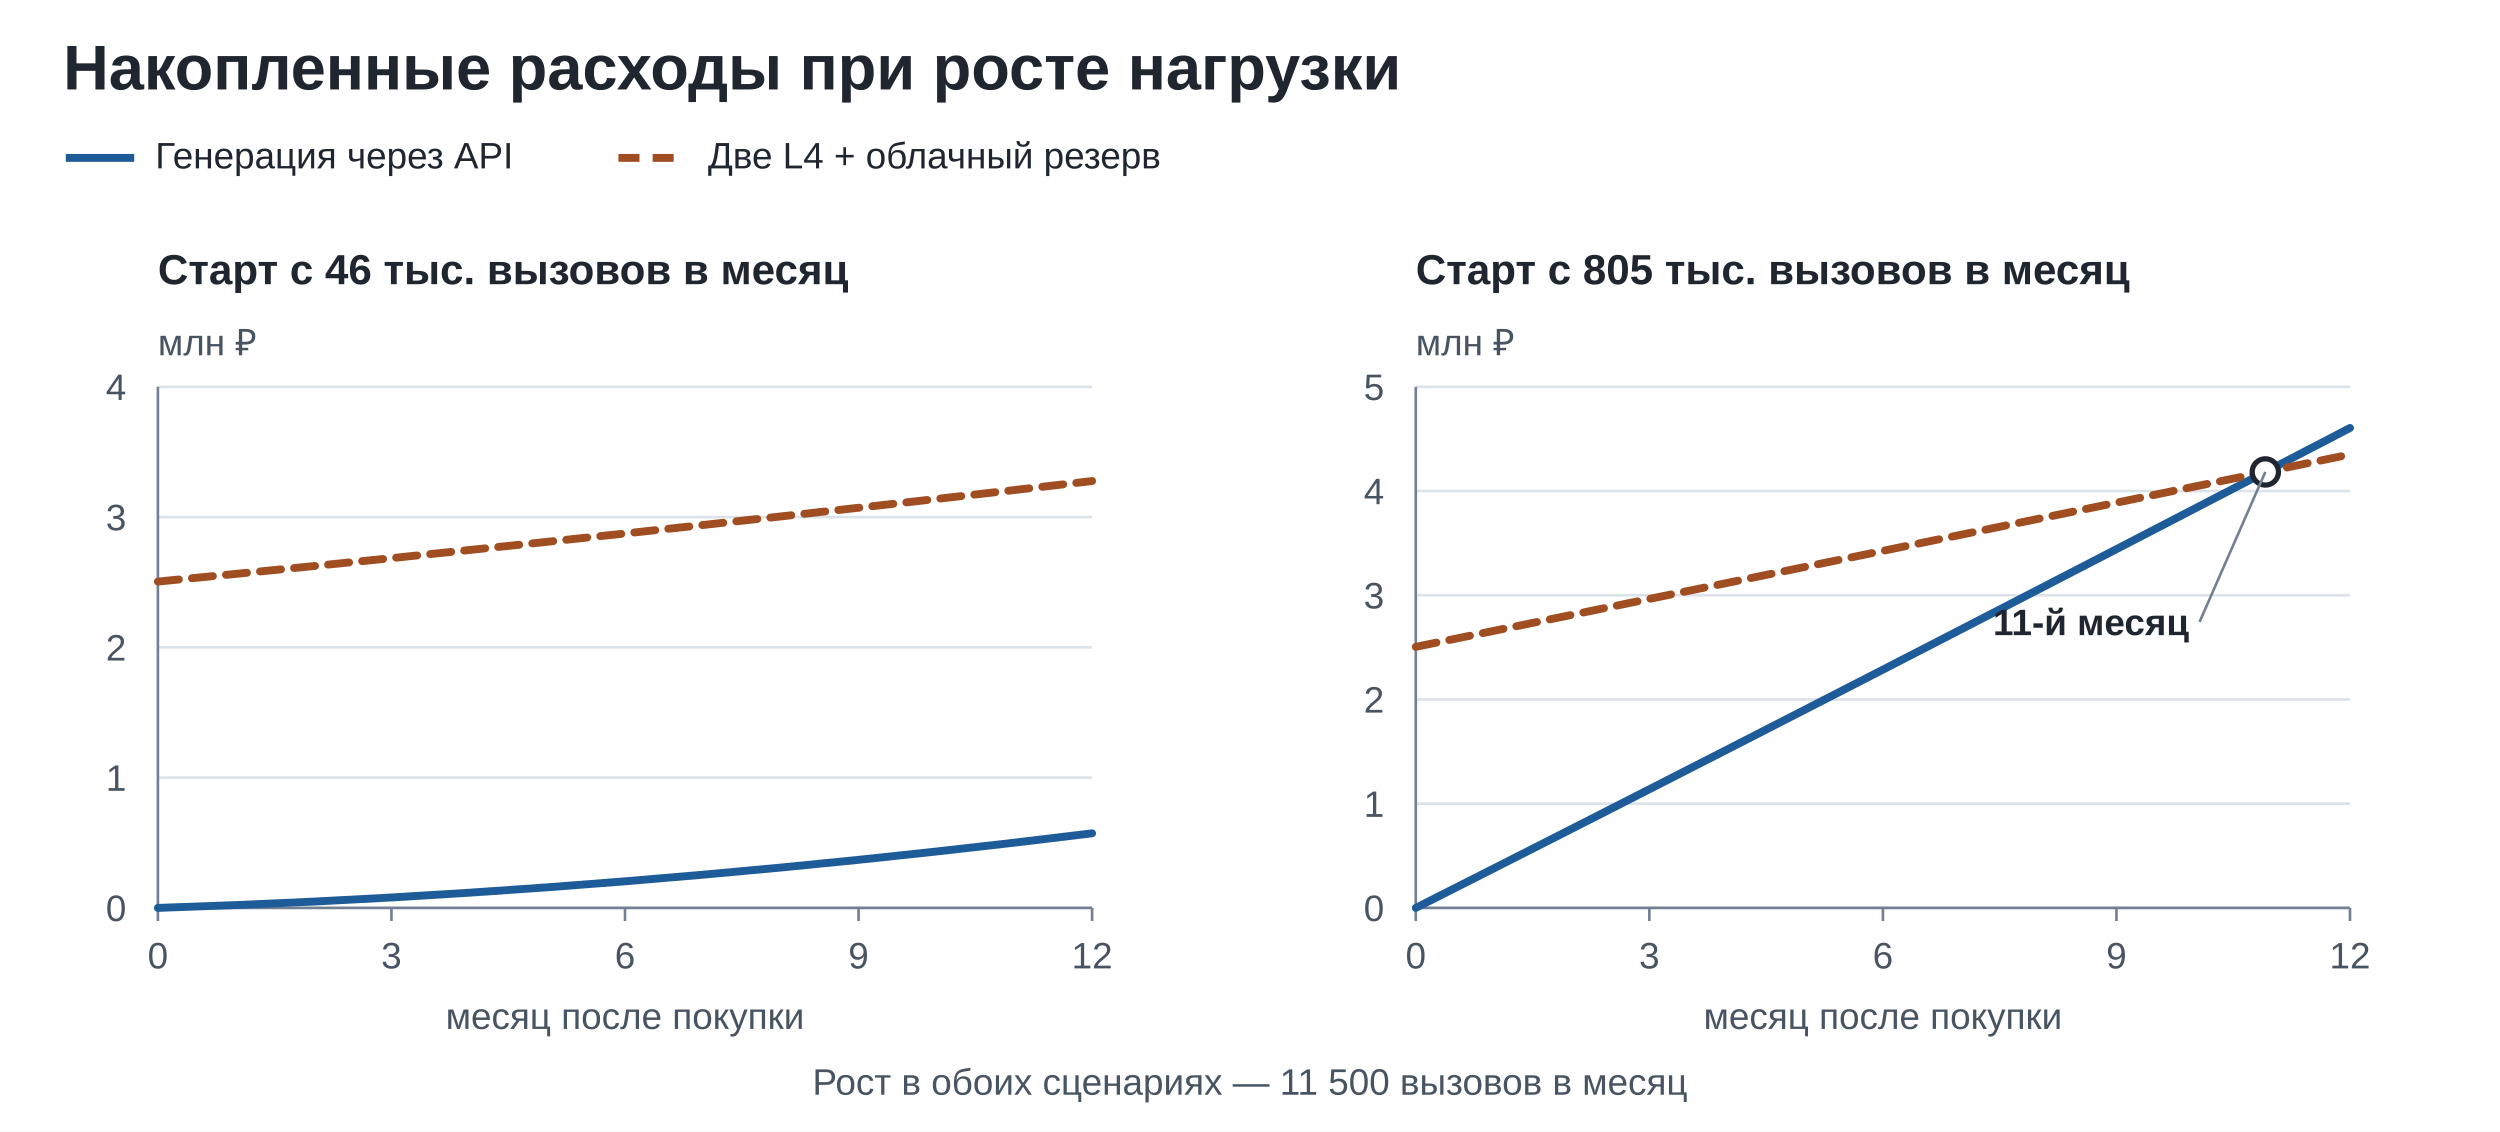
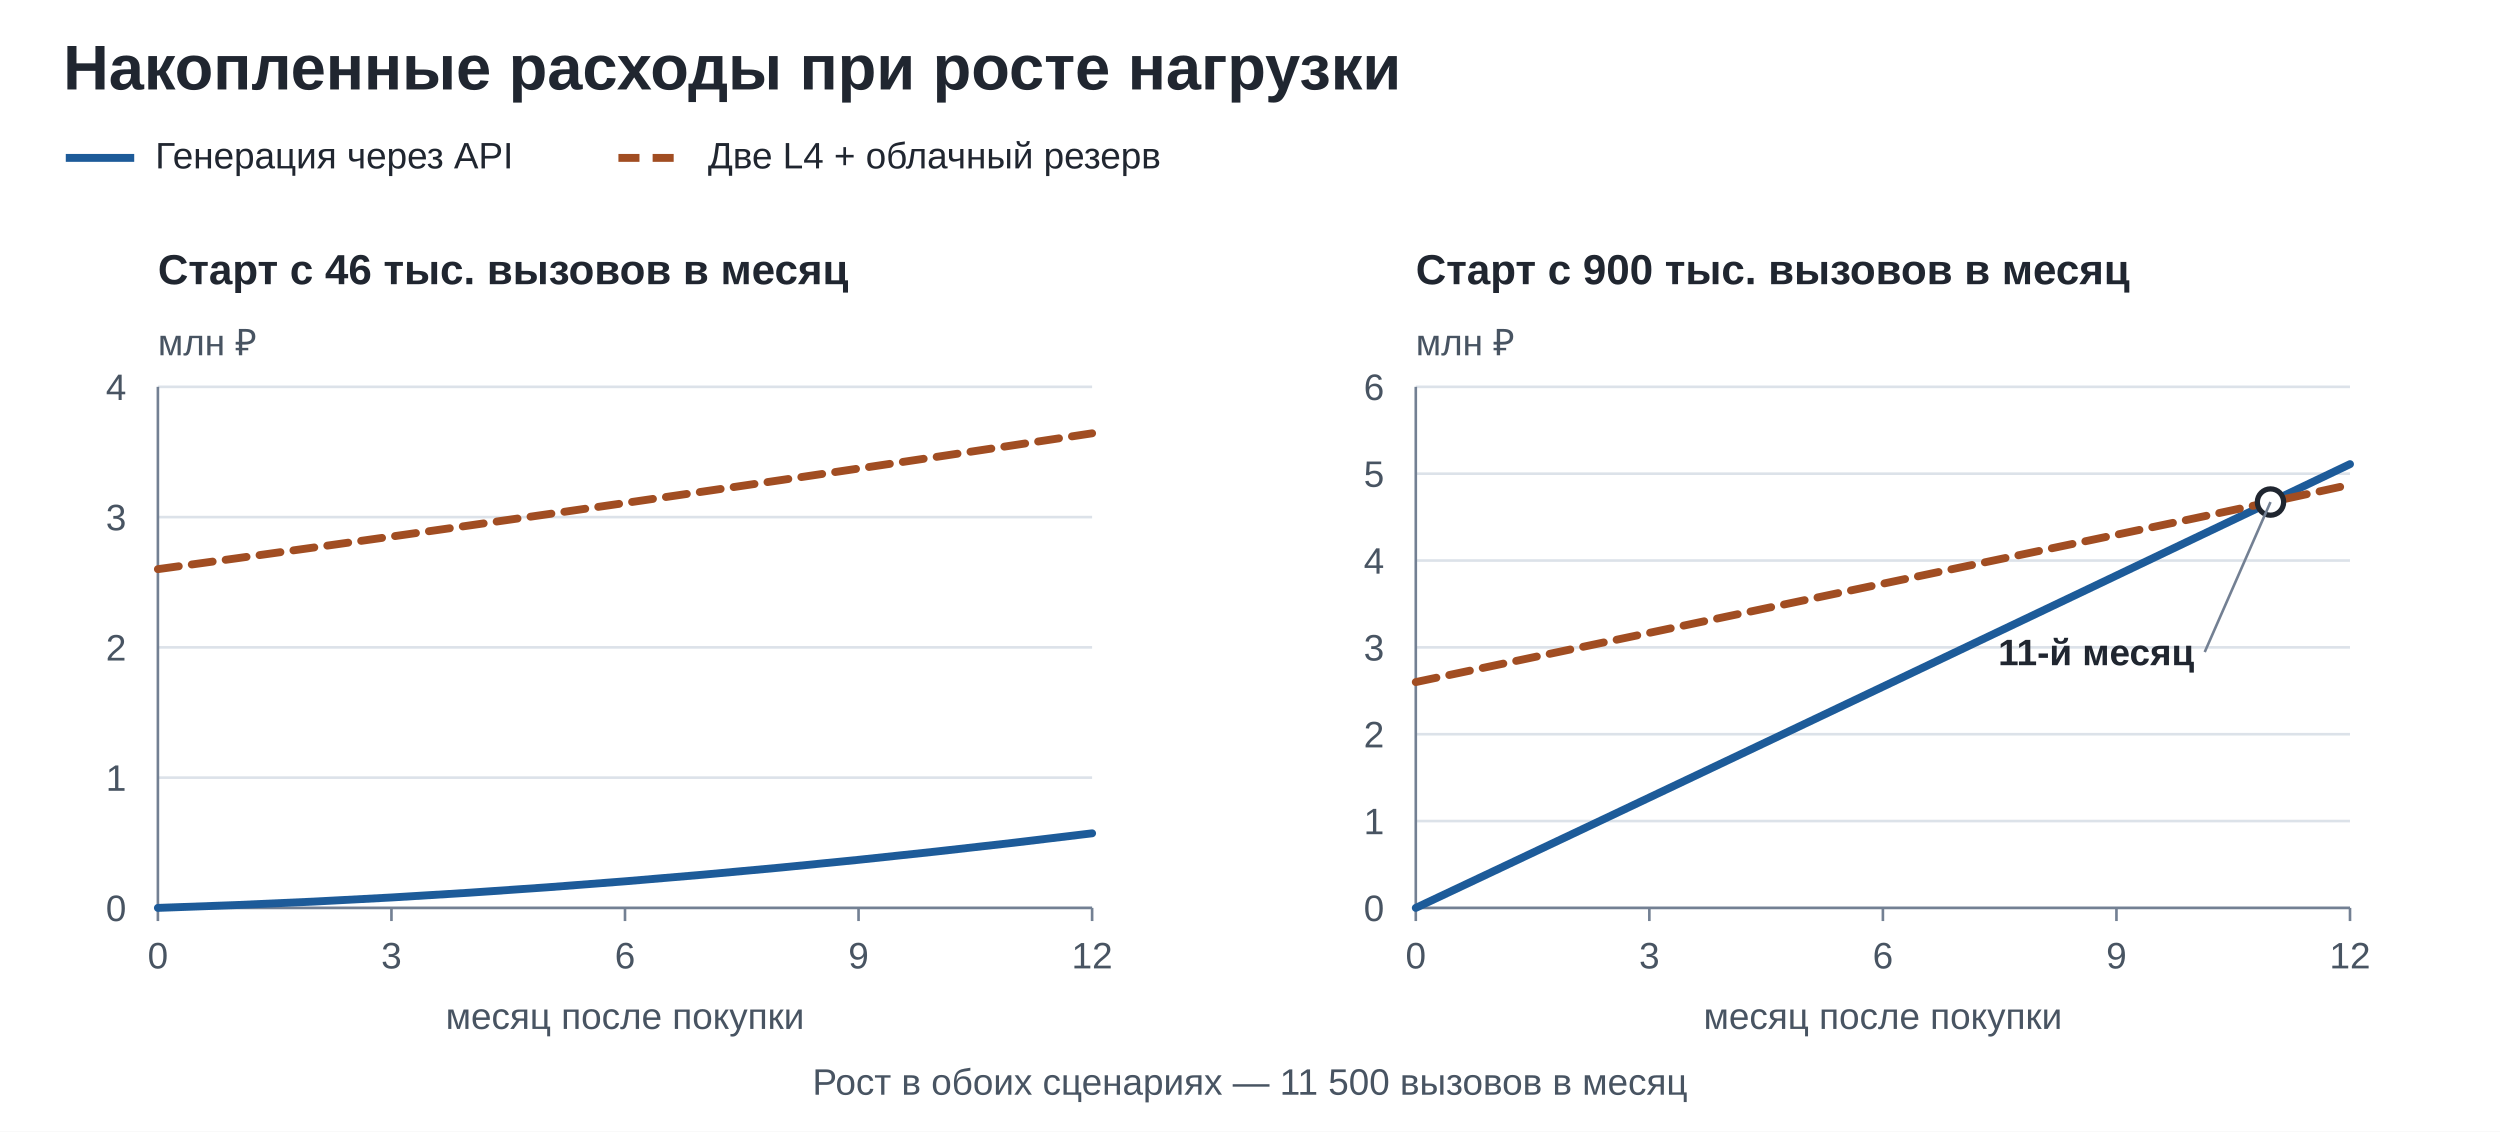
<svg xmlns="http://www.w3.org/2000/svg" width="950" height="430" viewBox="0 0 950 430" role="img" aria-labelledby="title desc">
  <rect width="950" height="430" fill="white" />
  <g font-family="Arial, Liberation Sans, sans-serif" font-size="14" fill="#202630">
    <text x="24.00" y="34.00" font-size="24" text-anchor="start" fill="#202630" font-weight="700">Накопленные расходы при росте нагрузки</text>
    <line x1="25.00" y1="60.00" x2="51.00" y2="60.00" stroke="#1d5b99" stroke-width="3" />
    <text x="59.00" y="64.00" font-size="14" text-anchor="start" fill="#202630" font-weight="400">Генерация через API</text>
    <line x1="235.00" y1="60.00" x2="261.00" y2="60.00" stroke="#a14d22" stroke-width="3" stroke-dasharray="8 5" />
    <text x="269.00" y="64.00" font-size="14" text-anchor="start" fill="#202630" font-weight="400">Две L4 + облачный резерв</text>
    <text x="60.00" y="108.00" font-size="16" text-anchor="start" fill="#202630" font-weight="700">Старт с 46 тыс. вызовов в месяц</text>
    <line x1="60.00" y1="345.00" x2="415.00" y2="345.00" stroke="#dce2e9" stroke-width="1" />
    <text x="48.00" y="350.00" font-size="14" text-anchor="end" fill="#485462" font-weight="400">0</text>
    <line x1="60.00" y1="295.50" x2="415.00" y2="295.50" stroke="#dce2e9" stroke-width="1" />
    <text x="48.00" y="300.50" font-size="14" text-anchor="end" fill="#485462" font-weight="400">1</text>
    <line x1="60.00" y1="246.00" x2="415.00" y2="246.00" stroke="#dce2e9" stroke-width="1" />
    <text x="48.00" y="251.00" font-size="14" text-anchor="end" fill="#485462" font-weight="400">2</text>
    <line x1="60.00" y1="196.50" x2="415.00" y2="196.50" stroke="#dce2e9" stroke-width="1" />
    <text x="48.00" y="201.50" font-size="14" text-anchor="end" fill="#485462" font-weight="400">3</text>
    <line x1="60.00" y1="147.00" x2="415.00" y2="147.00" stroke="#dce2e9" stroke-width="1" />
    <text x="48.00" y="152.00" font-size="14" text-anchor="end" fill="#485462" font-weight="400">4</text>
    <line x1="60.00" y1="345.00" x2="60.00" y2="350.00" stroke="#738093" stroke-width="1" />
    <text x="60.00" y="368.00" font-size="14" text-anchor="middle" fill="#485462" font-weight="400">0</text>
    <line x1="148.75" y1="345.00" x2="148.75" y2="350.00" stroke="#738093" stroke-width="1" />
    <text x="148.75" y="368.00" font-size="14" text-anchor="middle" fill="#485462" font-weight="400">3</text>
    <line x1="237.50" y1="345.00" x2="237.50" y2="350.00" stroke="#738093" stroke-width="1" />
    <text x="237.50" y="368.00" font-size="14" text-anchor="middle" fill="#485462" font-weight="400">6</text>
    <line x1="326.25" y1="345.00" x2="326.25" y2="350.00" stroke="#738093" stroke-width="1" />
    <text x="326.25" y="368.00" font-size="14" text-anchor="middle" fill="#485462" font-weight="400">9</text>
    <line x1="415.00" y1="345.00" x2="415.00" y2="350.00" stroke="#738093" stroke-width="1" />
    <text x="415.00" y="368.00" font-size="14" text-anchor="middle" fill="#485462" font-weight="400">12</text>
    <line x1="60.00" y1="345.00" x2="415.00" y2="345.00" stroke="#738093" stroke-width="1" />
    <line x1="60.00" y1="147.00" x2="60.00" y2="345.00" stroke="#738093" stroke-width="1" />
    <text x="60.00" y="135.00" font-size="14" text-anchor="start" fill="#485462" font-weight="400">млн ₽</text>
    <text x="237.50" y="391.00" font-size="14" text-anchor="middle" fill="#485462" font-weight="400">месяц после покупки</text>
    <polyline points="60.00,345.00 89.58,343.93 119.17,342.61 148.75,341.04 178.33,339.23 207.92,337.18 237.50,334.90 267.08,332.39 296.67,329.67 326.25,326.73 355.83,323.57 385.42,320.22 415.00,316.66" fill="none" stroke="#1d5b99" stroke-width="3" stroke-linecap="round" stroke-linejoin="round" />
-     <polyline points="60.00,221.00 89.58,218.08 119.17,215.11 148.75,212.09 178.33,209.01 207.92,205.89 237.50,202.73 267.08,199.51 296.67,196.25 326.25,192.95 355.83,189.61 385.42,186.22 415.00,182.80" fill="none" stroke="#a14d22" stroke-width="3" stroke-linecap="round" stroke-linejoin="round" stroke-dasharray="8 5" />
-     <text x="538.00" y="108.00" font-size="16" text-anchor="start" fill="#202630" font-weight="700">Старт с 805 тыс. вызовов в месяц</text>
+     <polyline points="60.00,216.28 89.58,212.20 119.17,208.07 148.75,203.90 178.33,199.68 207.92,195.43 237.50,191.14 267.08,186.81 296.67,182.45 326.25,178.05 355.83,173.62 385.42,169.15 415.00,164.66" fill="none" stroke="#a14d22" stroke-width="3" stroke-linecap="round" stroke-linejoin="round" stroke-dasharray="8 5" />
+     <text x="538.00" y="108.00" font-size="16" text-anchor="start" fill="#202630" font-weight="700">Старт с 900 тыс. вызовов в месяц</text>
    <line x1="538.00" y1="345.00" x2="893.00" y2="345.00" stroke="#dce2e9" stroke-width="1" />
    <text x="526.00" y="350.00" font-size="14" text-anchor="end" fill="#485462" font-weight="400">0</text>
-     <line x1="538.00" y1="305.40" x2="893.00" y2="305.40" stroke="#dce2e9" stroke-width="1" />
-     <text x="526.00" y="310.40" font-size="14" text-anchor="end" fill="#485462" font-weight="400">1</text>
-     <line x1="538.00" y1="265.80" x2="893.00" y2="265.80" stroke="#dce2e9" stroke-width="1" />
-     <text x="526.00" y="270.80" font-size="14" text-anchor="end" fill="#485462" font-weight="400">2</text>
-     <line x1="538.00" y1="226.20" x2="893.00" y2="226.20" stroke="#dce2e9" stroke-width="1" />
-     <text x="526.00" y="231.20" font-size="14" text-anchor="end" fill="#485462" font-weight="400">3</text>
-     <line x1="538.00" y1="186.60" x2="893.00" y2="186.60" stroke="#dce2e9" stroke-width="1" />
-     <text x="526.00" y="191.60" font-size="14" text-anchor="end" fill="#485462" font-weight="400">4</text>
+     <line x1="538.00" y1="312.00" x2="893.00" y2="312.00" stroke="#dce2e9" stroke-width="1" />
+     <text x="526.00" y="317.00" font-size="14" text-anchor="end" fill="#485462" font-weight="400">1</text>
+     <line x1="538.00" y1="279.00" x2="893.00" y2="279.00" stroke="#dce2e9" stroke-width="1" />
+     <text x="526.00" y="284.00" font-size="14" text-anchor="end" fill="#485462" font-weight="400">2</text>
+     <line x1="538.00" y1="246.00" x2="893.00" y2="246.00" stroke="#dce2e9" stroke-width="1" />
+     <text x="526.00" y="251.00" font-size="14" text-anchor="end" fill="#485462" font-weight="400">3</text>
+     <line x1="538.00" y1="213.00" x2="893.00" y2="213.00" stroke="#dce2e9" stroke-width="1" />
+     <text x="526.00" y="218.00" font-size="14" text-anchor="end" fill="#485462" font-weight="400">4</text>
+     <line x1="538.00" y1="180.00" x2="893.00" y2="180.00" stroke="#dce2e9" stroke-width="1" />
+     <text x="526.00" y="185.00" font-size="14" text-anchor="end" fill="#485462" font-weight="400">5</text>
    <line x1="538.00" y1="147.00" x2="893.00" y2="147.00" stroke="#dce2e9" stroke-width="1" />
-     <text x="526.00" y="152.00" font-size="14" text-anchor="end" fill="#485462" font-weight="400">5</text>
+     <text x="526.00" y="152.00" font-size="14" text-anchor="end" fill="#485462" font-weight="400">6</text>
    <line x1="538.00" y1="345.00" x2="538.00" y2="350.00" stroke="#738093" stroke-width="1" />
    <text x="538.00" y="368.00" font-size="14" text-anchor="middle" fill="#485462" font-weight="400">0</text>
    <line x1="626.75" y1="345.00" x2="626.75" y2="350.00" stroke="#738093" stroke-width="1" />
    <text x="626.75" y="368.00" font-size="14" text-anchor="middle" fill="#485462" font-weight="400">3</text>
    <line x1="715.50" y1="345.00" x2="715.50" y2="350.00" stroke="#738093" stroke-width="1" />
    <text x="715.50" y="368.00" font-size="14" text-anchor="middle" fill="#485462" font-weight="400">6</text>
    <line x1="804.25" y1="345.00" x2="804.25" y2="350.00" stroke="#738093" stroke-width="1" />
    <text x="804.25" y="368.00" font-size="14" text-anchor="middle" fill="#485462" font-weight="400">9</text>
    <line x1="893.00" y1="345.00" x2="893.00" y2="350.00" stroke="#738093" stroke-width="1" />
    <text x="893.00" y="368.00" font-size="14" text-anchor="middle" fill="#485462" font-weight="400">12</text>
    <line x1="538.00" y1="345.00" x2="893.00" y2="345.00" stroke="#738093" stroke-width="1" />
    <line x1="538.00" y1="147.00" x2="538.00" y2="345.00" stroke="#738093" stroke-width="1" />
    <text x="538.00" y="135.00" font-size="14" text-anchor="start" fill="#485462" font-weight="400">млн ₽</text>
    <text x="715.50" y="391.00" font-size="14" text-anchor="middle" fill="#485462" font-weight="400">месяц после покупки</text>
-     <polyline points="538.00,345.00 567.58,330.02 597.17,315.00 626.75,299.92 656.33,284.81 685.92,269.65 715.50,254.46 745.08,239.23 774.67,223.96 804.25,208.67 833.83,193.35 863.42,178.00 893.00,162.63" fill="none" stroke="#1d5b99" stroke-width="3" stroke-linecap="round" stroke-linejoin="round" />
-     <polyline points="538.00,245.80 567.58,239.74 597.17,233.67 626.75,227.59 656.33,221.51 685.92,215.42 715.50,209.33 745.08,203.23 774.67,197.13 804.25,191.02 833.83,184.92 863.42,178.81 893.00,172.70" fill="none" stroke="#a14d22" stroke-width="3" stroke-linecap="round" stroke-linejoin="round" stroke-dasharray="8 5" />
-     <circle cx="860.83" cy="179.34" r="5" fill="white" stroke="#202630" stroke-width="2" />
-     <line x1="860.83" y1="179.34" x2="835.83" y2="236.34" stroke="#738093" stroke-width="1" />
-     <text x="831.83" y="241.34" font-size="14" text-anchor="end" fill="#202630" font-weight="700">11-й месяц</text>
+     <polyline points="538.00,345.00 567.58,331.05 597.17,317.07 626.75,303.06 656.33,289.04 685.92,275.00 715.50,260.94 745.08,246.87 774.67,232.79 804.25,218.70 833.83,204.59 863.42,190.48 893.00,176.37" fill="none" stroke="#1d5b99" stroke-width="3" stroke-linecap="round" stroke-linejoin="round" />
+     <polyline points="538.00,259.19 567.58,252.95 597.17,246.71 626.75,240.48 656.33,234.25 685.92,228.03 715.50,221.81 745.08,215.60 774.67,209.40 804.25,203.20 833.83,196.98 863.42,190.65 893.00,184.21" fill="none" stroke="#a14d22" stroke-width="3" stroke-linecap="round" stroke-linejoin="round" stroke-dasharray="8 5" />
+     <circle cx="862.79" cy="190.78" r="5" fill="white" stroke="#202630" stroke-width="2" />
+     <line x1="862.79" y1="190.78" x2="837.79" y2="247.78" stroke="#738093" stroke-width="1" />
+     <text x="833.79" y="252.78" font-size="14" text-anchor="end" fill="#202630" font-weight="700">11-й месяц</text>
    <text x="475.00" y="416.00" font-size="14" text-anchor="middle" fill="#485462" font-weight="400">Рост в обоих сценариях — 11 500 вызовов в месяц</text>
  </g>
</svg>
